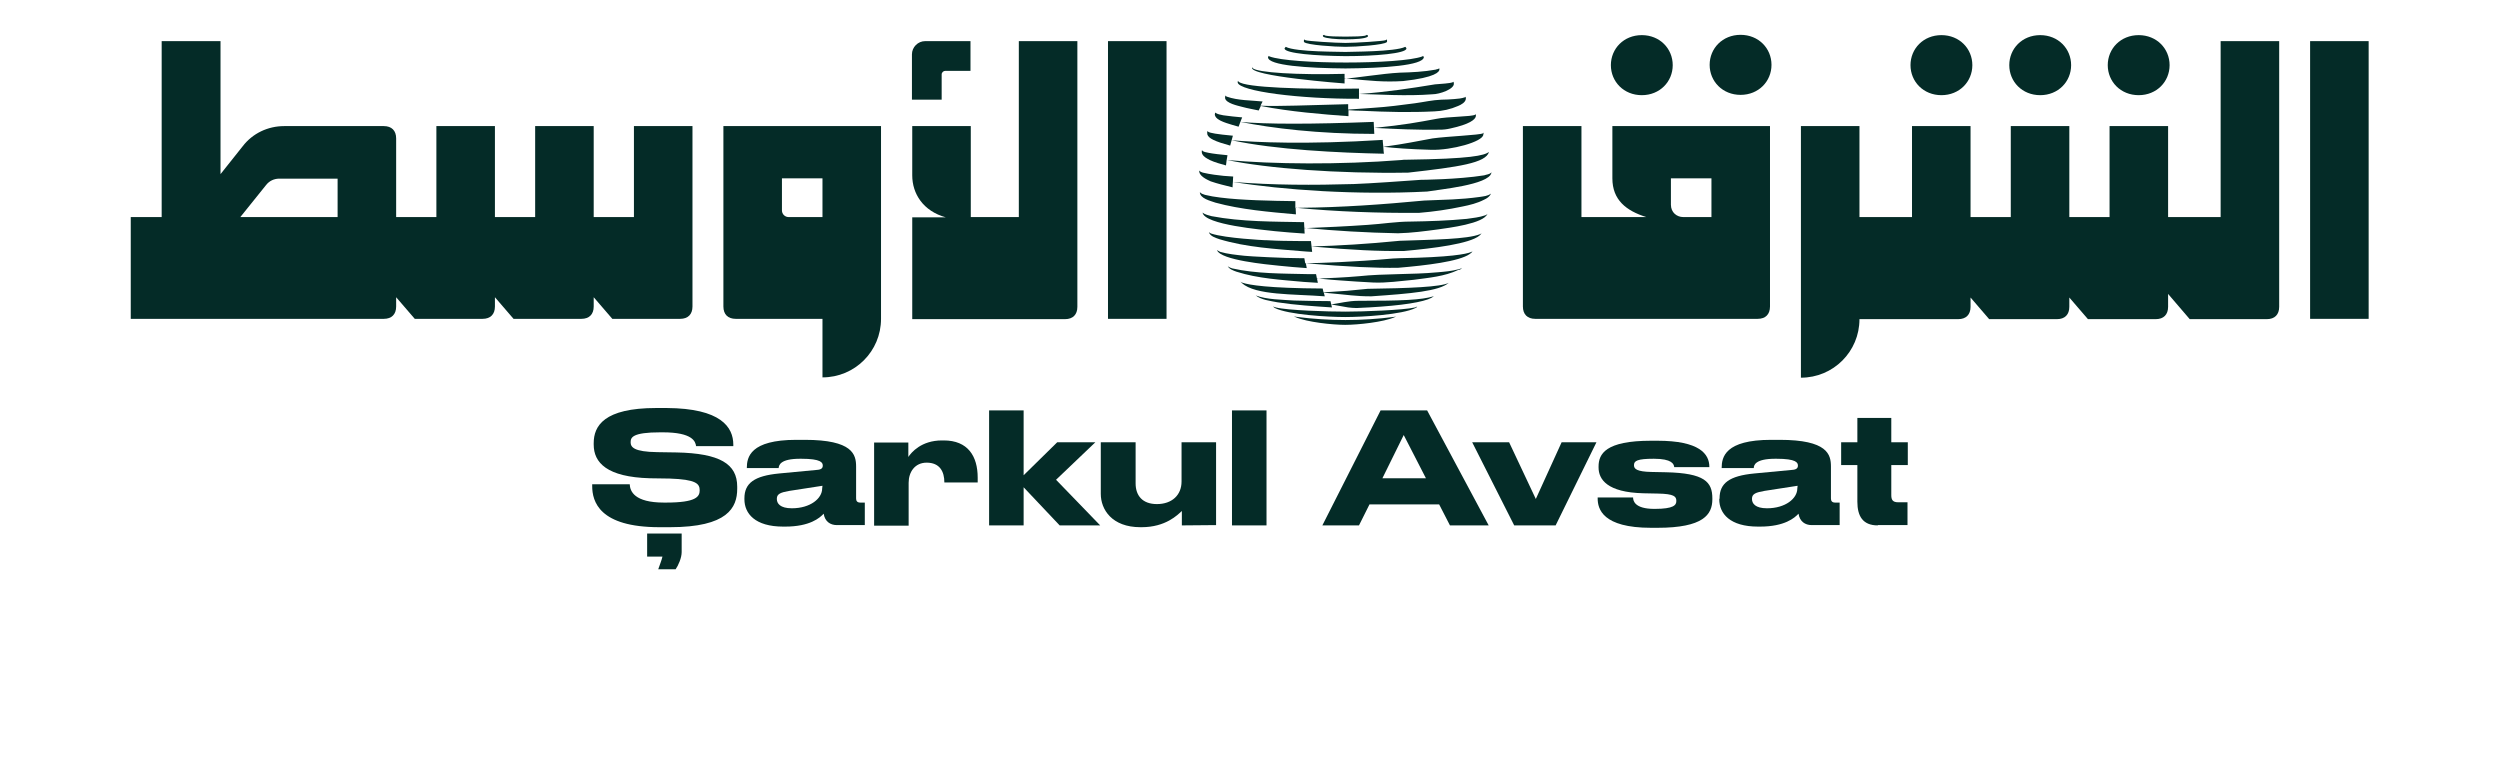
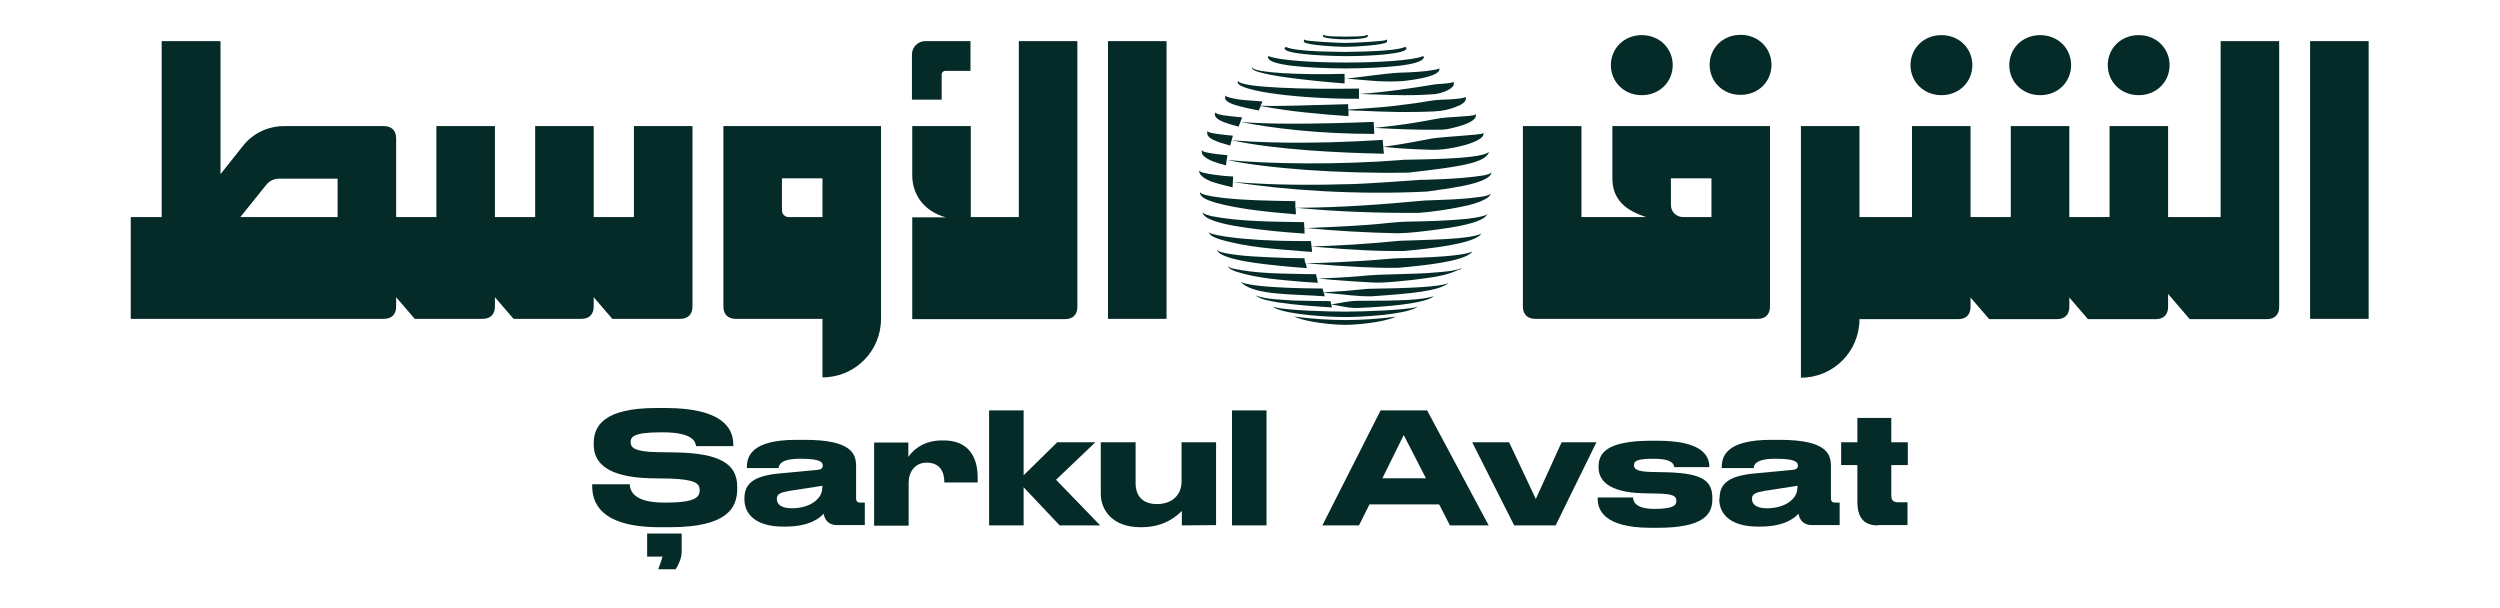
- <svg xmlns="http://www.w3.org/2000/svg" version="1.1" id="Layer_1" x="0px" y="0px" viewBox="-37.85 -9.2 832.7 257.1" style="enable-background:new 0 0 757 184.1;" xml:space="preserve">
+ <svg xmlns="http://www.w3.org/2000/svg" version="1.1" id="Layer_1" x="0px" y="0px" viewBox="-37.85 -9.2 832.7 202.4" style="enable-background:new 0 0 757 184.1;" xml:space="preserve">
  <style type="text/css">
	.st0{fill:#042B27;}
</style>
  <g>
    <path class="st0" d="M457.6,62c-0.2,0.3-0.5,0.4-0.7,0.5c-2,0.7-4.1,0.9-6.2,1.2c-6.2,0.6-12.5,0.8-18.7,0.9   c-4.8,0-9.5,0.8-14.3,1.1c-7.1,0.5-13.8,0.8-21.1,1.1c0-0.6-0.1-2-0.1-2c-10.2-0.2-20.8-0.1-30.8-2c-1-0.3-2.2-0.5-3-1.2   c0.6,4.1,20,5.7,24.1,6.2c3.2,0.3,6.6,0.6,9.9,0.8c0,0-0.1-1.3-0.1-1.9c10.4,1,20.7,1.6,31.2,1.8c4.5-0.1,8.9-0.7,13.4-1.3   C444.6,66.7,456.4,65.3,457.6,62" />
    <path class="st0" d="M458.9,48.4C458.9,48.4,458.9,48.3,458.9,48.4c0-0.1,0-0.1,0-0.1v-0.1c-0.5,0.7-1.6,0.7-2.4,1   c-8.8,1.4-21.1,1.5-21.1,1.5c-5.6,0.4-16.7,1.2-22.3,1.4c-13.4,0.4-26.9,0.4-40.3-0.7c0-0.6,0.1-1.8,0.1-1.8   c-2.1-0.1-4.3-0.3-6.3-0.6c-1.3-0.2-2.6-0.4-3.8-0.7c-0.4-0.1-0.9-0.3-1.2-0.7l0,0c-0.2,1.8,2.5,3,3.8,3.6c2.3,0.8,4.9,1.4,7.3,2   c0,0,0-1.3,0.1-1.8c16.8,2.7,41.2,4.4,64.7,3.2C441.5,53.9,458,52.4,458.9,48.4" />
    <path class="st0" d="M370.2,23.5c0.3,1.7,4.2,2.5,5.7,2.9c1.8,0.5,3.7,0.8,5.5,1.2l0,0c0.2-0.5,0.5-1,0.7-1.5   c9.7,1.9,20.8,2.8,29.2,3.4l0,0c0-0.6,0-1.4,0-2c1.5,0.1,3,0.2,4.5,0.2c8,0.4,16.1,0.6,24.1,0.2c2.7-0.1,5.4-0.7,7.9-1.8   c1-0.4,2.5-1.2,2.6-2.4c0-0.2,0-0.4-0.1-0.7c0,0.1-0.1,0.1-0.2,0.2c-1.1,0.4-2.4,0.5-3.6,0.6c-1.4,0.1-2.8,0.2-4.2,0.2   c-3,0.1-5.9,0.8-8.9,1.2c-4.5,0.6-9.1,1.2-13.7,1.5c-2.8,0.2-5.7,0.4-8.5,0.6c0-0.6,0-1.2,0-1.8C398,25.8,387.8,26.3,382,26   c0.2-0.4,0.5-1,0.7-1.4l0,0c-3.9-0.4-8.2-0.3-11.9-1.6c-0.2-0.1-0.4-0.2-0.5-0.4C370.2,23,370.2,23.3,370.2,23.5z" />
    <path class="st0" d="M366.9,29.4c0.3,0.8,1.1,1.2,1.8,1.6c1.2,0.6,2.6,1,3.9,1.4c0.7,0.2,1.4,0.4,2.1,0.6l0,0   c0.2-0.5,0.4-1.1,0.6-1.6c10.5,2.1,25.9,4,44.6,4l-0.2-4c-20.5,0.8-35.9,0.8-44.4,0c0.2-0.5,0.4-1.1,0.6-1.5l0,0   c-2.1-0.2-4.3-0.4-6.3-0.7c-0.9-0.2-1.9-0.3-2.7-0.9C366.8,28.7,366.7,29.1,366.9,29.4" />
    <path class="st0" d="M364.3,35.6c0.4,1.3,2.5,2.3,7.6,3.7c0.3-1,0.6-2.3,0.9-3.3l0,0c-5.4-0.5-7.6-0.9-8.2-1.3   c-0.1-0.1-0.2-0.2-0.2-0.3C364.2,34.7,364.2,35.2,364.3,35.6" />
    <path class="st0" d="M362.6,42.1c0.5,1,1.6,1.5,2.5,2c1.7,0.8,3.6,1.3,5.4,1.8c0.1-1.1,0.3-2.3,0.5-3.4l0,0   c-2.1-0.2-4.9-0.5-6.3-0.8c-0.7-0.2-1.8-0.2-2.2-0.9C362.4,41.2,362.4,41.7,362.6,42.1z" />
    <path class="st0" d="M410.3,9.5c10,0,20.1-0.9,20.3-2.5c0-0.2-0.2-0.5-0.4-0.6c-3.3,1.7-18.7,1.6-19.9,1.7   c-1.2-0.1-16.6,0.1-19.9-1.7C390.3,6.6,390,6.8,390,7C390.3,8.6,400.3,9.4,410.3,9.5" />
    <path class="st0" d="M410.3,13.6c12.8-0.1,25.7-1,26.1-3.7c0-0.2-0.2-0.4-0.3-0.5c0,0.1-0.1,0.1-0.2,0.2c-7.3,2.7-43.6,2.7-50.9,0   c-0.1-0.1-0.2-0.1-0.2-0.2c-0.1,0.1-0.3,0.3-0.3,0.5C384.6,12.6,397.5,13.5,410.3,13.6" />
    <path class="st0" d="M384.6,9.4L384.6,9.4L384.6,9.4" />
    <path class="st0" d="M410,18.6L410,18.6c0-0.5,0-1.2,0-1.7c8.7,0.8,13,1.3,19.5,0.9c10.9-1.2,12.1-3.1,12.1-3.9   c0-0.2-0.1-0.3-0.1-0.4c-0.2,0.4-0.8,0.3-1.2,0.5c-3.9,0.7-7.9,0.9-11.9,1c-5.8,0.3-14.8,1.8-18.4,2c0-0.5,0-1.2,0-1.6l0,0   c-15.7,0.4-29-0.4-30.6-1.9c-0.1-0.1-0.1-0.2-0.2-0.3C377.7,16.2,410,18.6,410,18.6" />
    <path class="st0" d="M439.3,22.2c2.3,0,7.3-1.7,7.1-3.6c0-0.2-0.1-0.4-0.1-0.6c0,0.1-0.2,0.1-0.3,0.2c-1,0.4-3.7,0.5-5.9,0.7   c-7.9,1.3-16.4,2.6-25.2,3.2C420.8,22.2,430.5,22.9,439.3,22.2" />
    <path class="st0" d="M374.4,18.3c0.6,2.9,20.6,5.5,40.4,5.4V22v-1.7c-18.5,0.3-38-0.3-40.1-2.3c-0.1-0.1-0.2-0.2-0.2-0.3   C374.4,17.9,374.4,18.1,374.4,18.3" />
    <path class="st0" d="M440.5,30.4c-5.9,1.1-10.6,2-20.6,3c7.7,0.4,13.8,0.7,21.6,0.6c1.4,0,2.4-0.1,3.7-0.4c6.5-1.4,8.3-3,8.5-4   c0.1-0.3,0-0.6,0-0.8c0,0.1-0.1,0.1-0.2,0.2C452.4,29.7,444.3,29.6,440.5,30.4" />
    <path class="st0" d="M439.3,36.9c-5,0.9-9,1.8-16.4,2.8c-0.1-0.7-0.2-2.3-0.2-2.3c-25.4,1.6-42.6,0.8-50.4,0.1   c14.7,3.2,35.9,4.2,50.8,4.5c0,0-0.2-1.6-0.2-2.3c3.7,0.4,8.6,0.8,15.9,1c6.9,0.2,17.2-2.7,17.4-5c0.1-0.3,0.1-0.6,0.1-0.8   c0,0.1-0.1,0.2-0.2,0.3C455.1,35.8,444.3,36.2,439.3,36.9" />
    <path class="st0" d="M428.9,44.1c-20.5,1.6-42.7,1.4-58,0c13.4,2.8,36.9,4.6,60.3,4.2c16.8-1.9,25.9-3.2,26.9-6.9   c-1.6,1.2-5.9,2.3-27.5,2.6C430,44,429.4,44,428.9,44.1" />
    <path class="st0" d="M458.7,55.3c-0.9,0.8-2.5,0.9-3.7,1.1c-6.5,0.9-11.5,0.9-18.5,1.2c-13.8,1.3-27.6,2.3-41.3,2.4   c-0.6,0-1.1,0.1-1.6,0.1c0-0.4,0-2.3,0-2.3c-7.9-0.1-18-0.3-25-1.2c-1.7-0.2-3.5-0.5-5.1-0.9c-0.6-0.2-1.3-0.4-1.7-0.9   c0,2.1,3.5,2.9,5.2,3.5c8.4,2.3,17.9,3.1,26.8,3.9c0,0-0.1-1.5-0.1-2.2c13.6,1.3,27.5,1.8,41.1,1.7c4.9-0.4,9.7-1.1,14.4-2.1   c2.5-0.5,5-1.1,7.3-2.3c0.9-0.4,1.8-1,2.2-1.9V55.3C458.7,55.4,458.7,55.3,458.7,55.3L458.7,55.3C458.7,55.2,458.7,55.3,458.7,55.3   " />
    <path class="st0" d="M455.1,68.8c-4.2,1.7-15.3,1.8-26.7,2.2c-11.1,1.1-20,1.6-29.5,1.9c14.1,1.2,22.2,1.6,30.9,1.5   c10-0.9,21.8-2.4,25.1-5.1c0.3-0.3,0.6-0.5,0.7-0.9C455.5,68.6,455.4,68.7,455.1,68.8" />
    <path class="st0" d="M368.4,70.5c9,2.7,18.4,3.2,27.8,4c0.8,0.1,1.6,0.1,3,0.2c0,0-0.3-2.4-0.4-3.6c-1,0-2,0-2.9,0   c-6.1-0.1-6.6,0-12-0.3h-0.5c0,0-12.9-0.6-17.8-2.2c-0.3-0.1-0.6-0.3-0.8-0.5C365.2,69.5,367,70,368.4,70.5" />
    <path class="st0" d="M367.5,74.1c1.2,3.4,16.8,4.8,20.6,5.2c3,0.3,6.2,0.6,9.3,0.8l-0.3-1.6c14.7,1.2,23,1.6,30.7,1.5   c9.4-0.8,20.4-2.1,23.9-4.6c0.4-0.3,0.7-0.5,0.9-0.9c-0.1,0.1-0.3,0.2-0.6,0.3c-1.5,0.6-6.6,1.7-23.7,2c-0.7,0-1.5,0.1-2.2,0.1   c-13.2,1.2-24.4,1.5-29.2,1.6c-0.1-0.5-0.3-1.7-0.3-1.7c-0.4,0-0.9,0-1.3,0c-5.4,0-16.9-0.6-18.6-0.8c-2.8-0.3-5.7-0.6-8.1-1.3   C368.3,74.5,367.9,74.4,367.5,74.1" />
    <polyline class="st0" points="380.3,76.3 380.3,76.3 380.3,76.3  " />
    <polyline class="st0" points="389.4,76.7 389.4,76.7 389.4,76.7  " />
    <path class="st0" d="M449.1,80c-0.3,0.3-0.8,0.4-1.2,0.5c-2.2,0.6-4.6,0.8-7,1c-8.5,0.8-17.6,0.4-26.1,1.3   c-4.3,0.4-11.1,0.7-14,0.8c0,0-0.2-1.1-0.3-1.5c-1,0-2,0-3,0c-8.1-0.2-17-0.1-24.9-1.9c-0.3-0.1-0.6-0.2-0.8-0.3   c-0.2-0.1-0.5-0.3-0.7-0.4c0.6,1,1.8,1.4,2.9,1.8c7.2,2.3,14.9,2.7,22.4,3.4c1.5,0.1,3.2,0.2,4.7,0.3l-0.3-1.5c0,0,1,0.1,1.8,0.2   c2.1,0.2,4.1,0.4,5.9,0.5c3.7,0.3,7.4,0.5,11,0.7c4.5,0.2,9.1-0.5,13.5-0.9c5.1-0.7,10.3-1.1,14.9-3.3   C448.4,80.7,448.9,80.4,449.1,80L449.1,80" />
    <path class="st0" d="M444.7,85c-2.6,1.4-13.2,1.8-27,2c-5.8,0.6-8.1,0.8-13.5,1.1l-1.2,0.1c-0.1-0.4-0.3-1.3-0.3-1.3   c-18.2-0.1-24.5-1.2-26.6-1.9c-0.3-0.1-0.6-0.2-0.8-0.4c0.1,0.1,0.3,0.3,0.5,0.5c4.6,4.1,17,3.6,27.6,4.4c0,0-0.2-0.9-0.3-1.2   l1.2,0.1c7,0.6,9.2,1.1,14.6,1.1C432,88.6,441.5,87.8,444.7,85" />
    <path class="st0" d="M439.6,89.5c-4,1.2-10.2,1.5-25.2,1.5c-3,0-6.1,0.8-8.9,1.2c2.4,0.4,4,0.7,5.7,1c0.9,0.1,1.9,0.2,2.8,0.2   c11.8-0.5,19.9-1.5,23.8-2.9c0.8-0.3,1.4-0.6,2-1.1C439.8,89.4,439.7,89.4,439.6,89.5" />
    <path class="st0" d="M387.7,91.5c5.9,0.9,12,1.3,18.1,1.7c0,0-0.4-1.7-0.5-2.1c-3.9,0-8.2-0.1-12.1-0.2c-4.1-0.3-9.2-0.3-12.8-1.7   C382.3,90.7,385.1,91,387.7,91.5" />
    <path class="st0" d="M426.1,96.4c-4.7,0.6-10.4,1-15.8,1s-11.1-0.4-15.8-1c-0.3,0-1.3-0.2-1.3-0.2c0.1,0.1,0.3,0.2,0.4,0.2   c3.8,1.7,12.4,2.6,16.6,2.6s12.8-0.9,16.6-2.6c0.1-0.1,0.3-0.1,0.4-0.2C427.3,96.2,426.4,96.4,426.1,96.4z" />
    <path class="st0" d="M433.5,93.2c-3.9,0.9-17.4,1.4-23.2,1.4s-19.3-0.4-23.2-1.4c-0.4-0.1-0.9-0.3-0.9-0.3s0.1,0.2,0.6,0.5   c4.4,2.2,17.5,3,23.4,3s19-0.8,23.4-3c0.5-0.2,0.6-0.5,0.6-0.5S433.8,93.1,433.5,93.2z" />
    <path class="st0" d="M424,3.9c0,0-0.1,0.2-0.4,0.3c-0.8,0.3-10,0.9-13.3,0.9S397.8,4.5,397,4.2c-0.3-0.1-0.4-0.3-0.4-0.3   s-0.3,0.5-0.1,0.9c0.9,1,10.3,1.6,13.8,1.6s12.9-0.6,13.8-1.6C424.3,4.4,424,3.9,424,3.9z" />
    <path class="st0" d="M417.4,2.4c0,0,0,0.1-0.6,0.3c-1.1,0.2-3.2,0.3-6.5,0.3s-5.4-0.1-6.5-0.3c-0.6-0.1-0.6-0.3-0.6-0.3   c-0.6,0.1-0.5,0.5-0.2,0.7c1,0.5,4.1,0.8,7.3,0.8c3.2,0,6.4-0.2,7.3-0.8C417.9,3,417.9,2.5,417.4,2.4z" />
  </g>
  <g>
    <path class="st0" d="M74.6,63.1H42.2l8.6-10.7c1.1-1.4,2.7-2.1,4.4-2.1h19.4L74.6,63.1L74.6,63.1z M173.3,63.1h-13.4V32.8h-19.5   v30.3H127V32.8h-19.5v30.3H94.1V36.9c0-2.6-1.5-4.1-4.1-4.1H56.8c-5.4,0-10.5,2.4-13.8,6.7l-7.4,9.3V4.5H16v58.6H5.7V97H90   c2.6,0,4.1-1.5,4.1-4.1v-3.1l6.2,7.2h22.6c2.6,0,4.1-1.5,4.1-4.1v-3.1l6.2,7.2h22.6c2.6,0,4.1-1.5,4.1-4.1v-3.1l6.2,7.2h22.6   c2.6,0,4.1-1.5,4.1-4.1V32.8h-19.5L173.3,63.1L173.3,63.1z" />
    <g>
      <path class="st0" d="M301.4,63.1h-15.9V32.8H266v16.4c0,6.1,3.6,11.9,11.2,14H266v33.9h50.9c2.6,0,4.1-1.5,4.1-4.1V4.5h-19.5v58.6    H301.4z" />
    </g>
    <rect x="331.2" y="4.5" class="st0" width="19.5" height="92.5" />
    <path class="st0" d="M222.6,50.2h13.5v12.9h-11.3c-1.2,0-2.2-1-2.2-2.2V50.2z M203.1,92.9c0,2.6,1.5,4.1,4.1,4.1h28.9v19.5   c10.8,0,19.5-8.7,19.5-19.5V32.8h-52.5V92.9z" />
  </g>
  <path class="st0" d="M275.8,15.6c0-0.7,0.6-1.2,1.2-1.2h8.4V4.5h-15.1c-2.4,0-4.4,2-4.4,4.4V24h9.9V15.6L275.8,15.6z" />
  <g>
    <path class="st0" d="M701.8,63.1h-17.5V32.8h-19.5v30.3h-13.4V32.8h-19.5v30.3h-13.4V32.8H599v30.3h-17.5V32.8H562v83.8   c10.8,0,19.5-8.7,19.5-19.5h32.9c2.6,0,4.1-1.5,4.1-4.1v-3.1l6.2,7.2h22.6c2.6,0,4.1-1.5,4.1-4.1v-3.1l6.2,7.2h22.6   c2.6,0,4.1-1.5,4.1-4.1v-4.3l7.2,8.4h25.7c2.6,0,4.1-1.5,4.1-4.1V4.5h-19.5L701.8,63.1L701.8,63.1z" />
    <rect x="731.6" y="4.5" class="st0" width="19.5" height="92.5" />
    <path class="st0" d="M518.7,50.2h13.5v12.9h-9.4c-2.1,0-4.1-1.5-4.1-4.1V50.2z M499.2,50.2c0,7.2,4.6,10.8,11.3,12.9h-21.6V32.8   h-19.5v60.1c0,2.6,1.5,4.1,4.1,4.1h74.1c2.6,0,4.1-1.5,4.1-4.1V32.8h-52.5L499.2,50.2L499.2,50.2z" />
    <path class="st0" d="M674.5,22.5c6,0,10.3-4.5,10.3-10s-4.3-10-10.3-10s-10.3,4.5-10.3,10S668.5,22.5,674.5,22.5" />
    <path class="st0" d="M641.7,22.5c6,0,10.3-4.5,10.3-10s-4.3-10-10.3-10s-10.3,4.5-10.3,10S635.7,22.5,641.7,22.5" />
    <path class="st0" d="M608.8,22.5c6,0,10.3-4.5,10.3-10s-4.3-10-10.3-10s-10.3,4.5-10.3,10S602.8,22.5,608.8,22.5" />
    <path class="st0" d="M541.9,2.4c-6,0-10.3,4.5-10.3,10s4.3,10,10.3,10s10.3-4.5,10.3-10S547.9,2.4,541.9,2.4" />
    <path class="st0" d="M509,22.5c6,0,10.3-4.5,10.3-10s-4.3-10-10.3-10s-10.3,4.5-10.3,10S503,22.5,509,22.5" />
  </g>
  <g>
    <path class="st0" d="M182.8,176.2h-5.1v-7.7h11.5v6.2c0,1.9-1.1,4.4-2,5.7h-5.8C181.9,178.9,182.5,177.5,182.8,176.2 M206.4,138.9   v0.5H194c-0.2-1.5-1.1-4.6-11.1-4.6h-0.8c-9.3,0-9.9,1.7-9.9,3.3s1,3.2,8.9,3.3l6.4,0.1c14.4,0.3,20.2,3.8,20.2,11.4v0.7   c0,6.3-3.2,12.8-22.4,12.8h-3.5c-20.1,0-22.4-8.6-22.4-13.7v-0.6h12.5c0.1,2.3,1.5,6.1,11.4,6.1h0.7c10.1,0,11.2-2,11.2-4.1   c0-2.2-1.2-3.6-10-3.9l-6.6-0.1c-14.3-0.4-18.7-5.2-18.7-11.2v-0.5c0-5.7,3.4-11.7,20.8-11.7h3.5   C202.3,126.8,206.4,133.1,206.4,138.9" />
    <path class="st0" d="M236.1,152.6l-11,1.7c-2.9,0.5-4.2,1-4.2,2.6v0.1c0,1.5,1.1,3.1,5,3.1c6.2,0,10.1-3.3,10.1-6.6L236.1,152.6   L236.1,152.6z M210.1,156.8c0-5.1,3.3-7.5,11.6-8.3l12.7-1.2c1.3-0.1,1.8-0.6,1.8-1.4c0-1-0.5-2.3-7.2-2.3h-0.3   c-6.8,0-7.1,2.2-7.2,3.1h-10.6v0c0-3.6,1.1-9.4,16.5-9.4h2.8c16,0,17.1,4.9,17.1,8.9v10.6c0,0.8,0.3,1.4,1.4,1.4h1.5v7.5h-9.3   c-2.2,0-4-1.2-4.4-3.8c-1.3,1.4-4.6,4.3-12.8,4.3H223c-9.3,0-12.9-4.3-12.9-9.1V156.8L210.1,156.8z" />
    <path class="st0" d="M264.7,143c1-1.5,4.3-5.5,11.2-5.5h0.6c8,0,11.3,5.2,11.3,12.4v1.6h-11.1c0-3.6-1.5-6.6-5.9-6.6l0,0   c-3.9,0-6,3.1-6,6.7v14.3h-11.5v-27.7h11.4V143L264.7,143z" />
    <polygon class="st0" points="291.6,165.8 291.6,127.5 303.1,127.5 303.1,149.1 314.3,138.1 327,138.1 313.9,150.6 328.6,165.8    315.1,165.8 303.1,153.1 303.1,165.8  " />
    <path class="st0" d="M355.8,165.8V161c-1.4,1.3-5.4,5.4-13.4,5.4H342c-9.5,0-13.2-5.9-13.2-11.1v-17.2h11.6v13.7   c0,4.1,2.3,6.9,7.1,6.9c5,0,8.2-3,8.2-7.5v-13.1h11.5v27.6L355.8,165.8L355.8,165.8z" />
    <rect x="372.5" y="127.5" class="st0" width="11.5" height="38.3" />
    <path class="st0" d="M437.1,150.1l-7.4-14.4l-7.1,14.4H437.1z M441.5,158.8h-23.2l-3.5,7h-12.2l19.4-38.3h15.5l20.5,38.3h-12.9   L441.5,158.8z" />
    <polygon class="st0" points="464.8,138.1 473.7,157 482.3,138.1 493.9,138.1 480.3,165.8 466.5,165.8 452.5,138.1  " />
    <path class="st0" d="M531.5,146.4h-11.7c-0.1-1-0.7-2.8-6.8-2.8l0,0c-5.5,0-6.6,0.7-6.6,2.1v0.1c0,1.2,1,2.1,5.8,2.2l4.9,0.1   c12.8,0.3,15.4,3.2,15.4,8.7v0.3c0,5.1-3,9.5-18.3,9.5h-2.1c-16.2,0-17.8-6.3-17.8-9.8v-0.3h11.8c0,1,0.4,3.8,7.1,3.8h0.1   c6.4,0,7.2-1.3,7.2-2.6v-0.1c0-1.4-0.7-2.3-6.1-2.4l-4.9-0.1c-12-0.3-14.9-4.6-14.9-8.6v-0.3c0-4.2,2.3-8.6,17.5-8.6h2.1   c14,0,17.3,4.4,17.3,8.7V146.4L531.5,146.4z" />
    <path class="st0" d="M560.9,152.6l-11,1.7c-2.9,0.5-4.2,1-4.2,2.6v0.1c0,1.5,1.1,3.1,5,3.1c6.2,0,10.1-3.3,10.1-6.6L560.9,152.6   L560.9,152.6z M534.9,156.8c0-5.1,3.3-7.5,11.6-8.3l12.7-1.2c1.3-0.1,1.8-0.6,1.8-1.4c0-1-0.5-2.3-7.2-2.3h-0.3   c-6.8,0-7.2,2.2-7.2,3.1h-10.7v0c0-3.6,1.1-9.4,16.5-9.4h2.8c16,0,17.1,4.9,17.1,8.9v10.6c0,0.8,0.3,1.4,1.4,1.4h1.5v7.5h-9.3   c-2.2,0-4-1.2-4.4-3.8c-1.3,1.4-4.6,4.3-12.8,4.3h-0.7c-9.3,0-12.9-4.3-12.9-9.1L534.9,156.8L534.9,156.8z" />
    <path class="st0" d="M587.6,165.8c-5,0-6.8-3.1-6.8-7.9v-12.2h-5.4v-7.6h5.4V130h11.3v8.1h5.5v7.6h-5.5v10c0,1.5,0.4,2.4,2.3,2.4   h3.1v7.6h-9.9V165.8z" />
  </g>
</svg>
